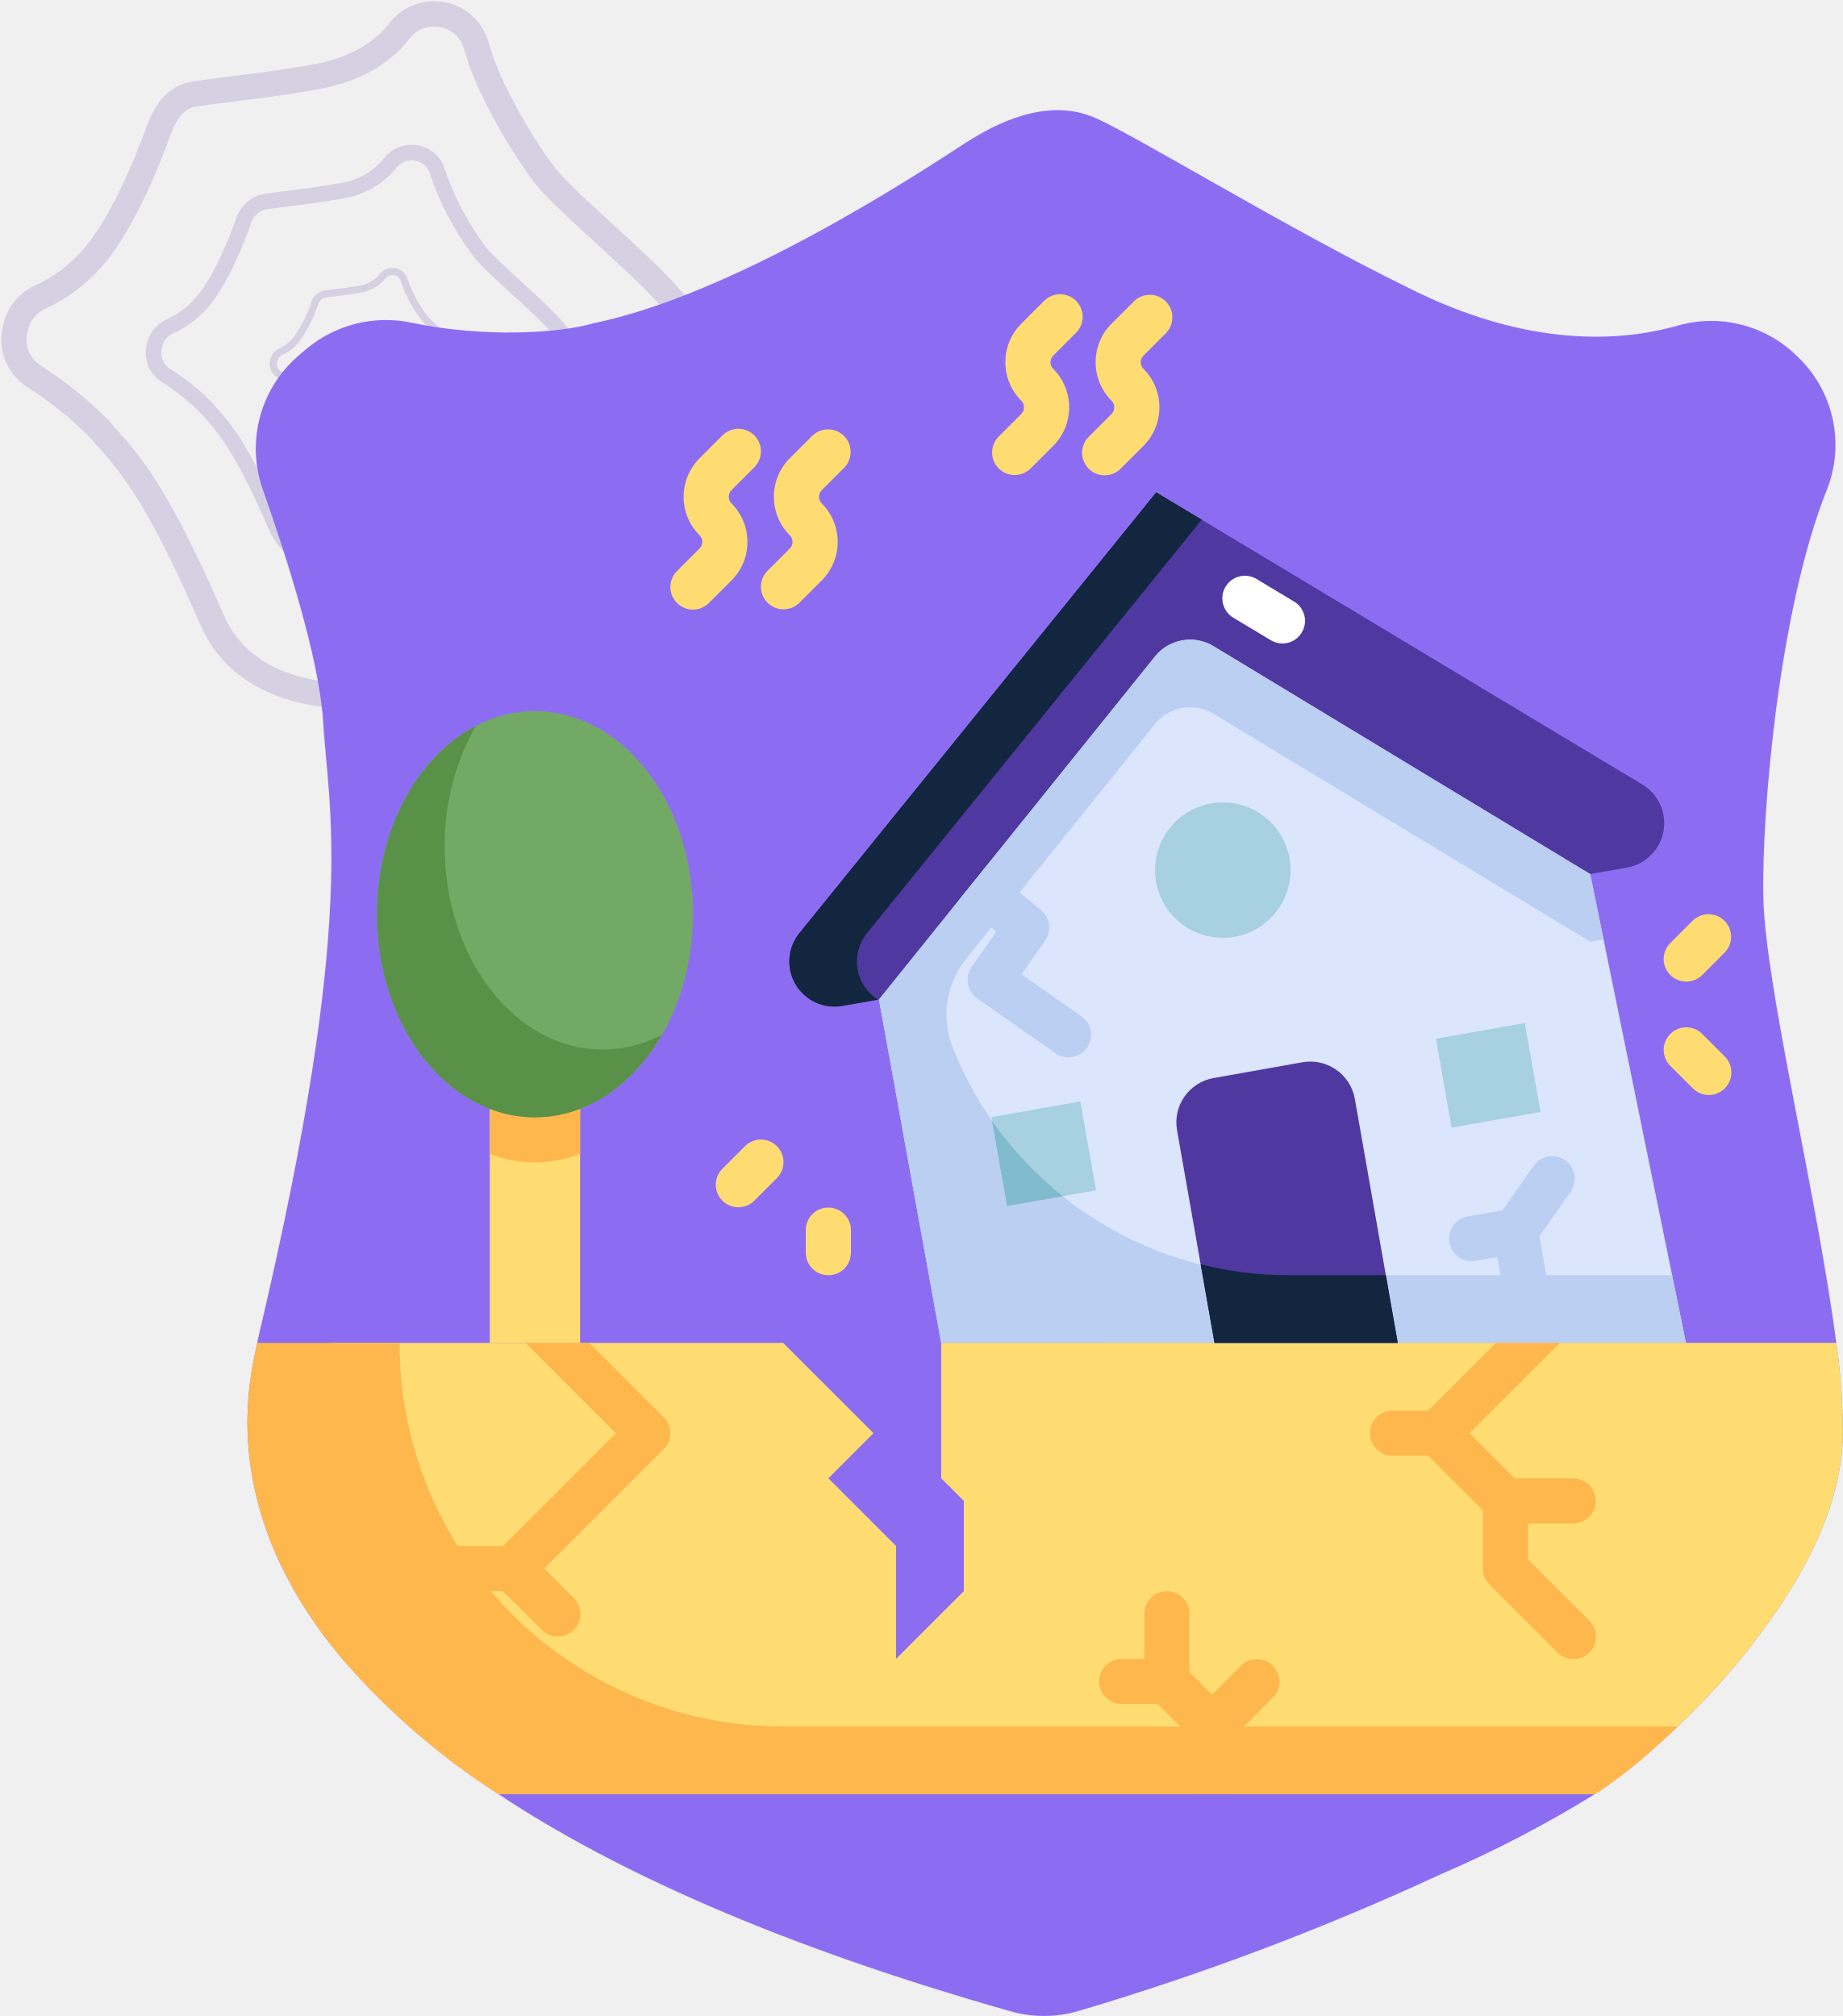
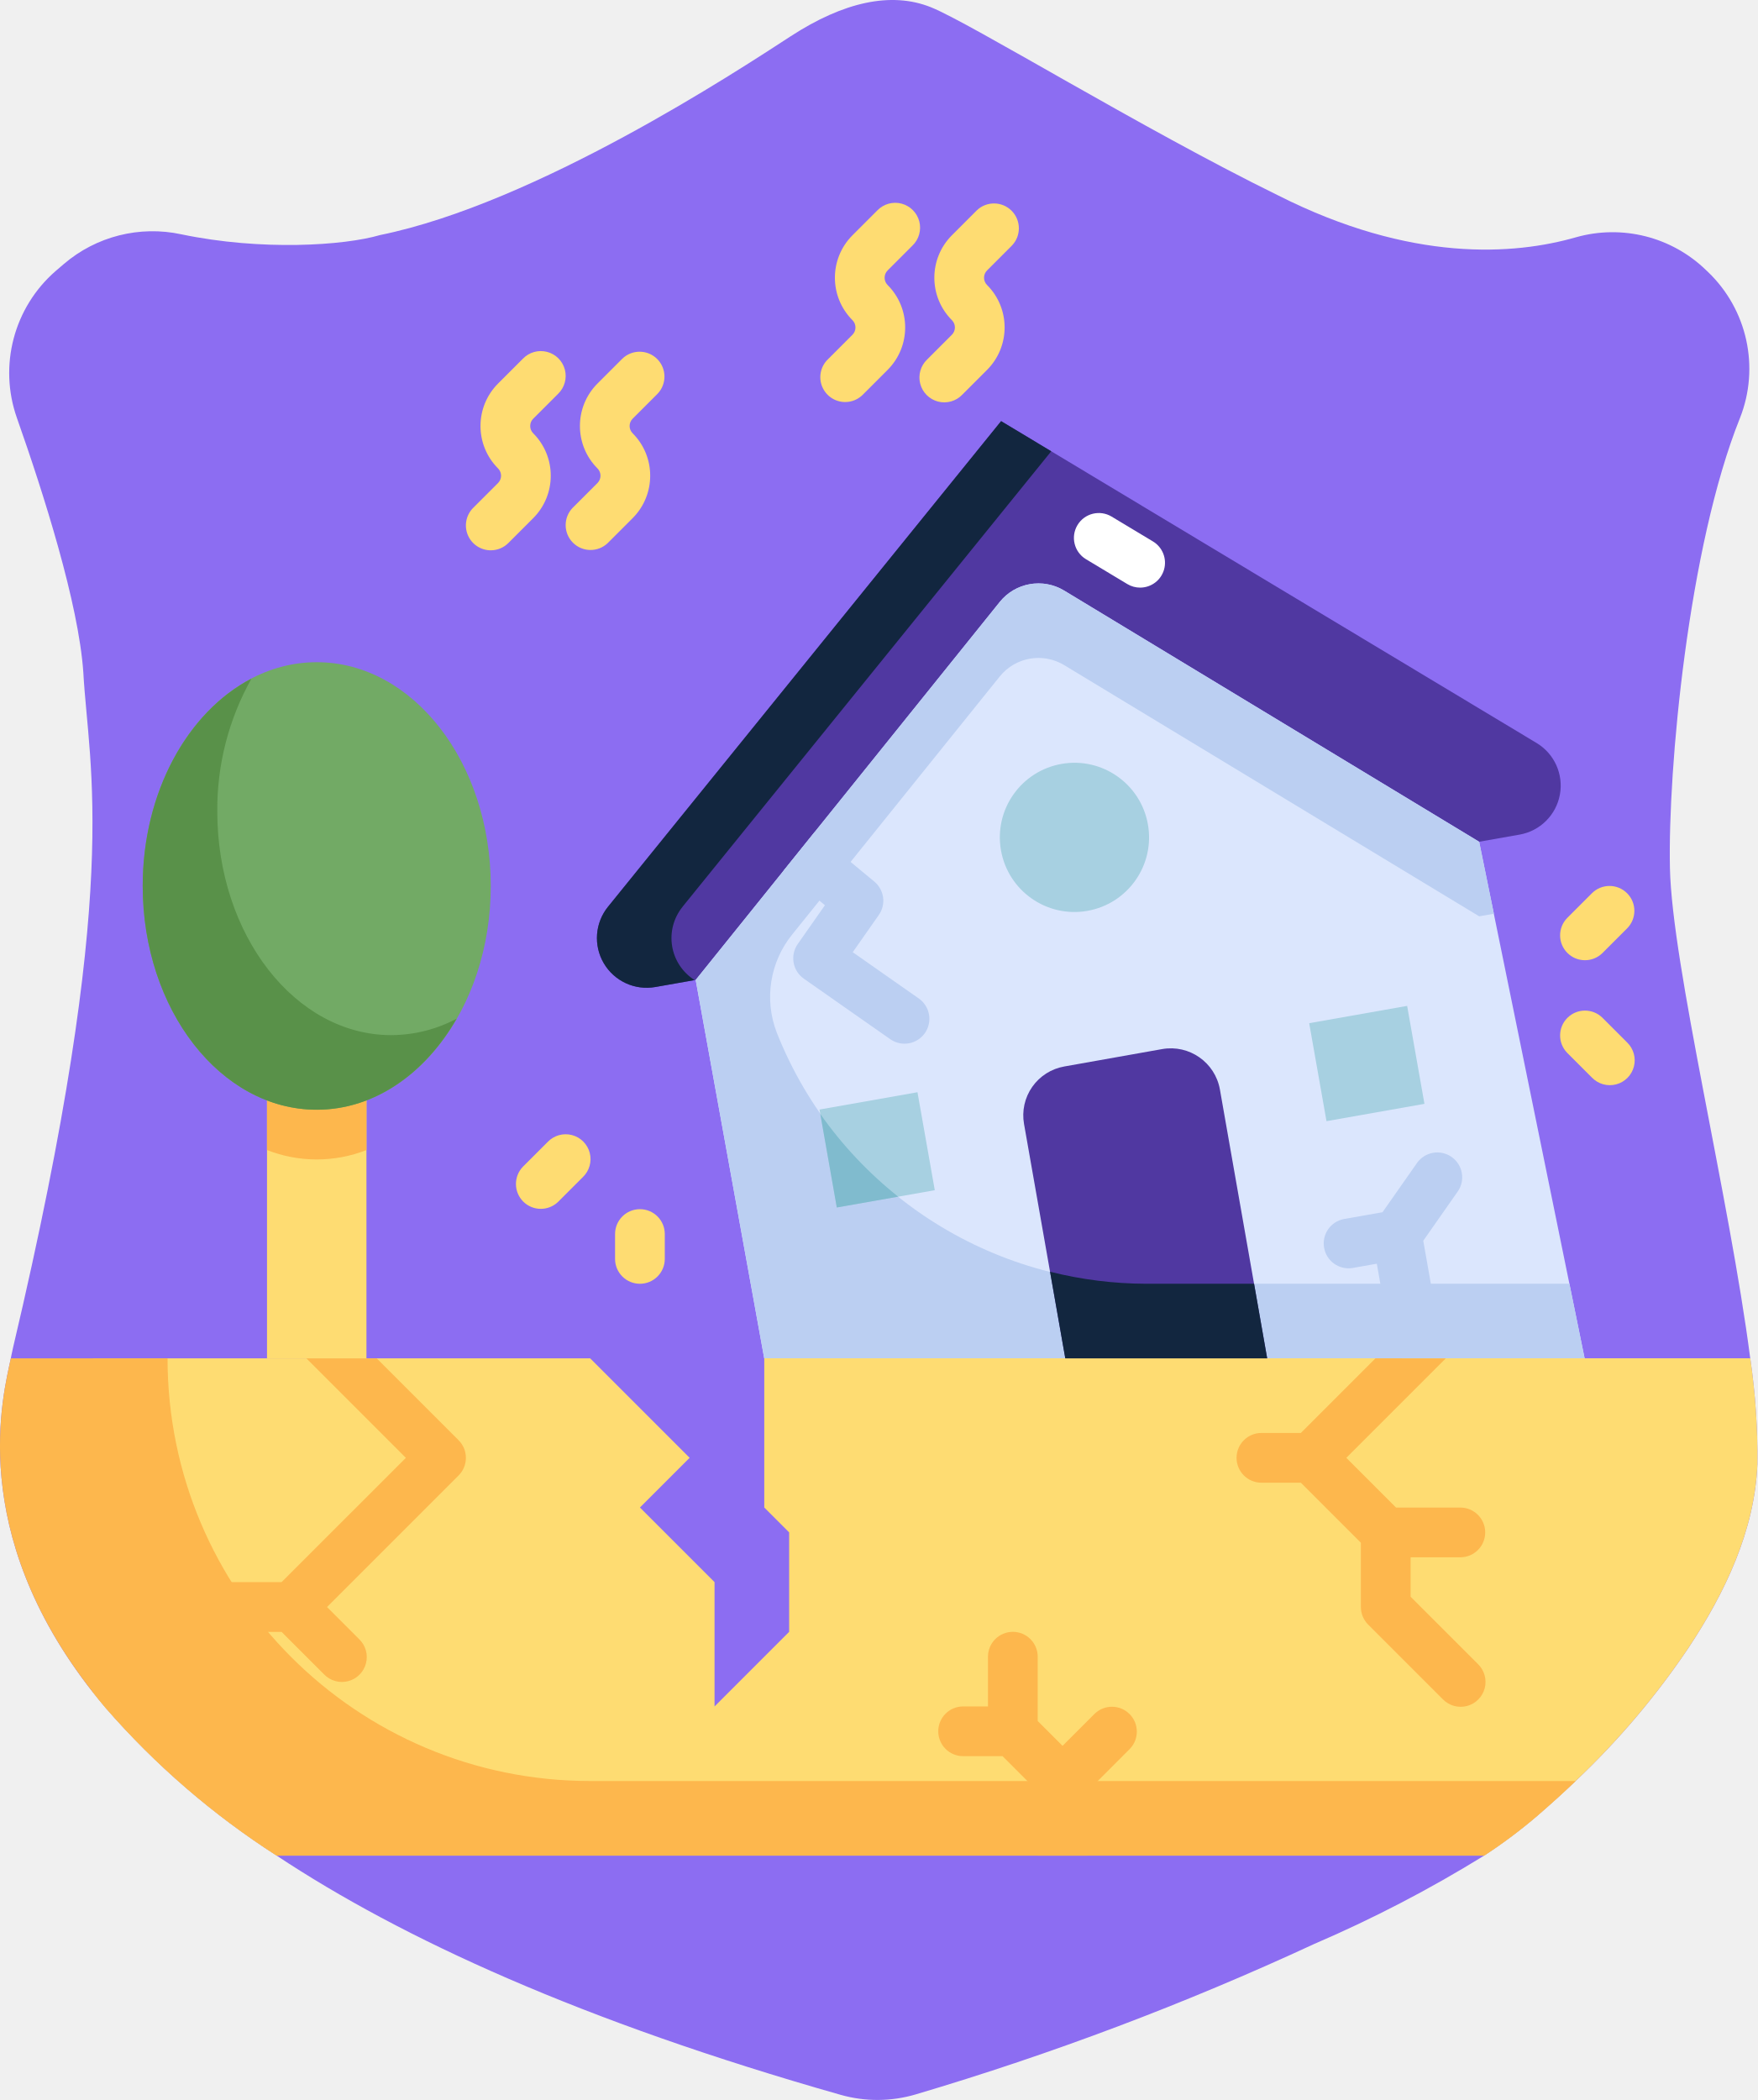
- <svg xmlns="http://www.w3.org/2000/svg" width="174.164" height="190.557" viewBox="0 0 174.164 190.557">
+ <svg xmlns="http://www.w3.org/2000/svg" id="Grupo_80747" data-name="Grupo 80747" width="150.78" height="180.143" viewBox="0 0 150.78 180.143">
  <defs>
    <clipPath id="clip-path">
-       <rect id="Rectángulo_34816" data-name="Rectángulo 34816" width="67.441" height="67.129" fill="none" />
-     </clipPath>
-     <clipPath id="clip-path-4">
-       <rect id="Rectángulo_34813" data-name="Rectángulo 34813" width="41.431" height="41.239" fill="none" />
-     </clipPath>
-     <clipPath id="clip-path-5">
-       <rect id="Rectángulo_34814" data-name="Rectángulo 34814" width="19.117" height="19.028" fill="none" />
-     </clipPath>
-     <clipPath id="clip-path-6">
      <rect id="Rectángulo_34766" data-name="Rectángulo 34766" width="150.78" height="180.143" fill="none" />
    </clipPath>
  </defs>
-   <g id="Grupo_81217" data-name="Grupo 81217" transform="translate(-1015.226 -781.015)">
-     <g id="Grupo_80884" data-name="Grupo 80884" transform="translate(1015.226 781.015)">
-       <g id="Grupo_80857" data-name="Grupo 80857" clip-path="url(#clip-path)">
-         <g id="Grupo_80856" data-name="Grupo 80856" transform="translate(0 0)">
-           <g id="Grupo_80855" data-name="Grupo 80855" clip-path="url(#clip-path)">
-             <g id="Grupo_80848" data-name="Grupo 80848" transform="translate(0 0)" opacity="0.17" style="isolation: isolate">
-               <g id="Grupo_80847" data-name="Grupo 80847" transform="translate(0 0)">
-                 <g id="Grupo_80846" data-name="Grupo 80846" clip-path="url(#clip-path)">
-                   <path id="Trazado_115734" data-name="Trazado 115734" d="M55.211,59.881a90.044,90.044,0,0,0,5.583-8.425c1.953-3.331,3.892-6.779,4.686-10.6.749-3.608.982-8.361-1.219-11.528C61.9,25.886,53.618,19.338,51.348,16.424,49.506,14.059,45.976,8.277,44.9,4.214a4.064,4.064,0,0,0-3.422-2.974l-.078-.01a4.073,4.073,0,0,0-3.758,1.555c-1.176,1.543-3.531,3.6-8.006,4.376C25.155,8,19.051,8.538,17.8,8.871s-2.221,1.453-2.886,3.25S11.751,20.78,8.526,24.382a14.435,14.435,0,0,1-4.843,3.577,4.136,4.136,0,0,0-2.322,2.85l-.069.318A4.093,4.093,0,0,0,3.011,35.4a35.853,35.853,0,0,1,6.214,4.978c1.9,2.278,4.779,4.417,10.519,17.7.029.068.059.137.092.2.715,1.419,4.829,13.9,33.553,2.98A4.1,4.1,0,0,0,55.211,59.881Z" transform="translate(0.117 0.117)" fill="none" stroke="#5038a1" stroke-miterlimit="10" stroke-width="2.396" />
-                 </g>
-               </g>
-             </g>
-             <g id="Grupo_80851" data-name="Grupo 80851" transform="translate(13.699 13.608)" opacity="0.17" style="isolation: isolate">
-               <g id="Grupo_80850" data-name="Grupo 80850">
-                 <g id="Grupo_80849" data-name="Grupo 80849" clip-path="url(#clip-path-4)">
-                   <path id="Trazado_115735" data-name="Trazado 115735" d="M46.4,49.183a55.585,55.585,0,0,0,3.43-5.175A22,22,0,0,0,52.707,37.5c.46-2.216.6-5.136-.75-7.081-1.452-2.116-6.538-6.139-7.933-7.929a26.585,26.585,0,0,1-3.958-7.5,2.5,2.5,0,0,0-2.1-1.826l-.047-.007a2.5,2.5,0,0,0-2.309.956A7.515,7.515,0,0,1,30.688,16.8c-2.754.513-6.5.845-7.273,1.049a2.866,2.866,0,0,0-1.773,2c-.408,1.1-1.943,5.32-3.923,7.532a8.867,8.867,0,0,1-2.976,2.2,2.543,2.543,0,0,0-1.426,1.751l-.043.2a2.514,2.514,0,0,0,1.056,2.626A22.077,22.077,0,0,1,18.149,37.2c1.165,1.4,2.936,2.713,6.462,10.871.018.042.036.085.057.125.438.872,2.966,8.541,20.612,1.831A2.519,2.519,0,0,0,46.4,49.183Z" transform="translate(-12.409 -12.325)" fill="none" stroke="#5038a1" stroke-miterlimit="10" stroke-width="1.472" />
-                 </g>
-               </g>
-             </g>
-             <g id="Grupo_80854" data-name="Grupo 80854" transform="translate(25.452 25.281)" opacity="0.17" style="isolation: isolate">
-               <g id="Grupo_80853" data-name="Grupo 80853">
-                 <g id="Grupo_80852" data-name="Grupo 80852" clip-path="url(#clip-path-5)">
-                   <path id="Trazado_115736" data-name="Trazado 115736" d="M38.838,40.006a25.632,25.632,0,0,0,1.583-2.389,10.161,10.161,0,0,0,1.328-3,4.423,4.423,0,0,0-.346-3.268c-.671-.977-3.017-2.833-3.661-3.658a12.284,12.284,0,0,1-1.826-3.461,1.152,1.152,0,0,0-.97-.843l-.022,0a1.155,1.155,0,0,0-1.065.441,3.469,3.469,0,0,1-2.27,1.24c-1.271.237-3,.39-3.357.484a1.324,1.324,0,0,0-.818.921,12.364,12.364,0,0,1-1.81,3.476,4.09,4.09,0,0,1-1.373,1.014,1.17,1.17,0,0,0-.657.807l-.02.09a1.159,1.159,0,0,0,.487,1.212,10.216,10.216,0,0,1,1.761,1.41c.538.647,1.356,1.252,2.982,5.016a.555.555,0,0,0,.026.058c.2.4,1.368,3.941,9.51.844A1.159,1.159,0,0,0,38.838,40.006Z" transform="translate(-23.155 -22.998)" fill="none" stroke="#5038a1" stroke-miterlimit="10" stroke-width="0.679" />
-                 </g>
-               </g>
-             </g>
-           </g>
-         </g>
-       </g>
-     </g>
-     <g id="Grupo_80747" data-name="Grupo 80747" transform="translate(1038.61 791.429)">
-       <g id="Grupo_80746" data-name="Grupo 80746" clip-path="url(#clip-path-6)">
-         <path id="Trazado_115586" data-name="Trazado 115586" d="M150.762,125.6c-.221,5.7-2.792,11.05-5.892,15.729a67.757,67.757,0,0,1-9.7,11.449c-1.061,1.019-2.153,2-3.264,2.963a43.958,43.958,0,0,1-4.58,3.435,111.4,111.4,0,0,1-14.58,7.581,250.6,250.6,0,0,1-34.169,12.9,11.562,11.562,0,0,1-6.463.042c-22.172-6.3-37.642-13.4-48.388-20.525A68.41,68.41,0,0,1,9.045,146.492c-.373-.441-.727-.879-1.069-1.312C-2.922,131.322.3,119.55.928,116.522c.023-.11.042-.205.057-.293.038-.209.084-.415.133-.62C10.532,75.765,7.6,66.035,7.147,57.659c-.411-5.907-3.4-15.295-5.694-21.8a11.588,11.588,0,0,1,3.321-12.61l.7-.6A11.7,11.7,0,0,1,15.557,20.1c6.885,1.438,13.971.966,17.041.065C46,17.438,63.275,6.076,67.817,3.12S76.455-.744,79.863.621s18.178,10.453,29.768,16.132c11.468,5.8,20.293,5.116,25.573,3.6a11.527,11.527,0,0,1,11.16,2.822c.053.049.107.1.16.152a11.5,11.5,0,0,1,2.743,12.537c-4.431,11.035-6.189,30.13-6.006,38.608.179,8.319,5.108,28.289,6.889,42.051a58.165,58.165,0,0,1,.612,9.08" transform="translate(0 0)" fill="#8c6df2" />
-         <path id="Trazado_115587" data-name="Trazado 115587" d="M182.984,133.154,156.9,165.577l5.88,32.464h70.382l-9.05-44.316-35.6-21.547a4.266,4.266,0,0,0-5.533.976" transform="translate(-97.22 -81.519)" fill="#dbe6fd" />
-         <rect id="Rectángulo_34763" data-name="Rectángulo 34763" width="8.531" height="8.531" transform="matrix(0.985, -0.174, 0.174, 0.985, 112.313, 87.772)" fill="#a7d0e1" />
-         <path id="Trazado_115588" data-name="Trazado 115588" d="M169.271,94.971l-33.725,41.66a4.266,4.266,0,0,0,4.056,6.885l3.47-.612,26.082-32.423a4.265,4.265,0,0,1,5.532-.976l35.6,21.547,3.47-.612a4.266,4.266,0,0,0,1.457-7.857Z" transform="translate(-83.39 -58.846)" fill="#5038a1" />
-         <path id="Trazado_115589" data-name="Trazado 115589" d="M247.891,122.093a2.117,2.117,0,0,1-1.1-.305l-3.548-2.133a2.133,2.133,0,0,1,2.2-3.655l3.548,2.133a2.133,2.133,0,0,1-1.1,3.96" transform="translate(-150.08 -71.686)" fill="#fff" />
-         <path id="Trazado_115590" data-name="Trazado 115590" d="M141.944,136.631l31.631-39.073-4.3-2.587-33.725,41.66a4.266,4.266,0,0,0,4.056,6.885l3.373-.595a4.261,4.261,0,0,1-1.03-6.29" transform="translate(-83.39 -58.846)" fill="#12263f" />
-         <path id="Trazado_115591" data-name="Trazado 115591" d="M233.164,198.042l-1.307-6.4h-36.31a34.094,34.094,0,0,1-31.681-21.524,8.5,8.5,0,0,1,1.318-8.439l17.8-22.128a4.265,4.265,0,0,1,5.533-.975l35.6,21.547,1.261-.222-1.261-6.176-35.6-21.547a4.265,4.265,0,0,0-5.533.975L161.33,160.073l-4.428,5.5.946,5.223,4.934,27.242Z" transform="translate(-97.22 -81.519)" fill="#bbcff2" />
-         <rect id="Rectángulo_34764" data-name="Rectángulo 34764" width="8.531" height="8.531" transform="matrix(0.985, -0.174, 0.174, 0.985, 70.306, 95.179)" fill="#a7d0e1" />
-         <path id="Trazado_115592" data-name="Trazado 115592" d="M185.008,251.223l1.414,8.021,5.267-.928a34.171,34.171,0,0,1-6.681-7.093" transform="translate(-114.635 -155.664)" fill="#80bbce" />
-         <path id="Trazado_115593" data-name="Trazado 115593" d="M238.207,177.307a6.4,6.4,0,1,1-7.412-5.19,6.4,6.4,0,0,1,7.412,5.19" transform="translate(-139.729 -106.587)" fill="#a7d0e1" />
-         <path id="Trazado_115594" data-name="Trazado 115594" d="M163.754,315.413c-.221,5.7-2.792,11.05-5.892,15.729a67.757,67.757,0,0,1-9.7,11.449c-1.061,1.019-2.153,2-3.264,2.963a43.963,43.963,0,0,1-4.58,3.435H36.723A68.409,68.409,0,0,1,22.037,336.3c-.373-.441-.727-.879-1.069-1.312V306.333H63.623l8.532,8.532-4.264,4.264,6.4,6.4v10.666l6.4-6.4v-8.532l-2.134-2.134v-12.8h84.588a58.168,58.168,0,0,1,.612,9.08" transform="translate(-12.992 -189.811)" fill="#fedc72" />
-         <path id="Trazado_115595" data-name="Trazado 115595" d="M135.174,342.591c-1.061,1.019-2.153,2-3.264,2.963a43.96,43.96,0,0,1-4.58,3.435H23.731A68.409,68.409,0,0,1,9.045,336.3c-.373-.441-.727-.879-1.069-1.312C-2.922,321.134.3,309.361.928,306.333H14.374a36.259,36.259,0,0,0,36.258,36.258Z" transform="translate(0 -189.811)" fill="#fdb74d" />
-         <rect id="Rectángulo_34765" data-name="Rectángulo 34765" width="8.531" height="34.124" transform="translate(22.906 82.398)" fill="#fedc72" />
-         <path id="Trazado_115596" data-name="Trazado 115596" d="M60.22,232.879a11.7,11.7,0,0,0,8.531,0V216.622H60.22Z" transform="translate(-37.314 -134.224)" fill="#fdb74d" />
-         <path id="Trazado_115597" data-name="Trazado 115597" d="M62.044,168.533c0,10.6-6.684,19.195-14.929,19.195s-14.929-8.594-14.929-19.195,6.684-19.195,14.929-19.195,14.929,8.594,14.929,19.195" transform="translate(-19.943 -92.533)" fill="#72aa65" />
-         <path id="Trazado_115598" data-name="Trazado 115598" d="M53.513,183.625c-8.245,0-14.929-8.594-14.929-19.195a22.889,22.889,0,0,1,2.931-11.388c-5.468,2.849-9.329,9.733-9.329,17.786,0,10.6,6.684,19.195,14.929,19.195,4.925,0,9.279-3.08,12-7.808a12.053,12.053,0,0,1-5.6,1.409" transform="translate(-19.943 -94.828)" fill="#599149" />
-         <path id="Trazado_115599" data-name="Trazado 115599" d="M251.706,263.011H234.388L230.847,242.9a4.253,4.253,0,0,1,3.455-4.927l8.4-1.493a4.279,4.279,0,0,1,4.948,3.455Z" transform="translate(-142.998 -146.488)" fill="#5038a1" />
-         <path id="Trazado_115600" data-name="Trazado 115600" d="M245.068,287.832a34.078,34.078,0,0,1-8.245-1.032l1.308,7.43h17.319l-1.124-6.4Z" transform="translate(-146.741 -177.708)" fill="#12263f" />
-         <path id="Trazado_115601" data-name="Trazado 115601" d="M107.209,96.311a2.126,2.126,0,0,0,1.508-.625l2.133-2.133a5.153,5.153,0,0,0,0-7.281.885.885,0,0,1,0-1.25l2.133-2.133a2.133,2.133,0,1,0-3.016-3.016l-2.133,2.133a5.153,5.153,0,0,0,0,7.281.885.885,0,0,1,0,1.25L105.7,92.67a2.133,2.133,0,0,0,1.508,3.641" transform="translate(-65.107 -49.104)" fill="#fedc72" />
-         <path id="Trazado_115602" data-name="Trazado 115602" d="M128.129,92.67a2.133,2.133,0,0,0,3.016,3.016l2.133-2.133a5.154,5.154,0,0,0,0-7.282.884.884,0,0,1,0-1.25l2.133-2.133a2.133,2.133,0,0,0-3.016-3.016l-2.133,2.133a5.154,5.154,0,0,0,0,7.282.884.884,0,0,1,0,1.25Z" transform="translate(-79.005 -49.104)" fill="#fedc72" />
-         <path id="Trazado_115603" data-name="Trazado 115603" d="M187.141,62.874a2.126,2.126,0,0,0,1.508-.625l2.133-2.133a5.153,5.153,0,0,0,0-7.281.885.885,0,0,1,0-1.25l2.133-2.133a2.133,2.133,0,1,0-3.016-3.016l-2.133,2.133a5.154,5.154,0,0,0,0,7.282.885.885,0,0,1,0,1.25l-2.133,2.133a2.133,2.133,0,0,0,1.508,3.641" transform="translate(-114.635 -28.386)" fill="#fedc72" />
-         <path id="Trazado_115604" data-name="Trazado 115604" d="M208.061,59.233a2.133,2.133,0,1,0,3.016,3.016l2.133-2.133a5.154,5.154,0,0,0,0-7.282.884.884,0,0,1,0-1.25l2.132-2.133a2.133,2.133,0,0,0-3.016-3.016l-2.132,2.133a5.154,5.154,0,0,0,0,7.282.885.885,0,0,1,0,1.25Z" transform="translate(-128.532 -28.386)" fill="#fedc72" />
-         <path id="Trazado_115605" data-name="Trazado 115605" d="M116.915,258.629a2.133,2.133,0,0,0,3.016,3.016l2.133-2.133a2.133,2.133,0,1,0-3.016-3.016Z" transform="translate(-72.056 -158.544)" fill="#fedc72" />
-         <path id="Trazado_115606" data-name="Trazado 115606" d="M357.559,200.426a2.132,2.132,0,0,0-3.016,0l-2.133,2.133a2.133,2.133,0,0,0,3.016,3.016l2.133-2.133a2.132,2.132,0,0,0,0-3.016" transform="translate(-217.974 -123.802)" fill="#fedc72" />
-         <path id="Trazado_115607" data-name="Trazado 115607" d="M142.984,276.958v-2.133a2.133,2.133,0,0,0-4.266,0v2.133a2.133,2.133,0,0,0,4.266,0" transform="translate(-85.953 -168.966)" fill="#fedc72" />
-         <path id="Trazado_115608" data-name="Trazado 115608" d="M355.426,228.461a2.133,2.133,0,0,0-3.016,3.016l2.133,2.133a2.133,2.133,0,1,0,3.016-3.016Z" transform="translate(-217.974 -141.173)" fill="#fedc72" />
-         <path id="Trazado_115609" data-name="Trazado 115609" d="M177.562,198.853a2.131,2.131,0,0,0,.877,1.377l7.413,5.191a2.133,2.133,0,0,0,2.447-3.495l-5.666-3.967,2.238-3.194a2.132,2.132,0,0,0-.388-2.866l-5.123-4.243-2.674,3.323,3.562,2.95-2.333,3.329a2.14,2.14,0,0,0-.353,1.595" transform="translate(-109.479 -116.276)" fill="#bbcff2" />
-         <path id="Trazado_115610" data-name="Trazado 115610" d="M39.925,329.8h7.648l3.641,3.641a2.133,2.133,0,1,0,3.016-3.016l-2.758-2.758,11.289-11.289a2.132,2.132,0,0,0,0-3.016l-7.023-7.023H49.705l8.531,8.531L47.573,325.53H39.925a2.133,2.133,0,1,0,0,4.266" transform="translate(-23.417 -189.812)" fill="#fdb74d" />
-         <path id="Trazado_115611" data-name="Trazado 115611" d="M228.047,378.051a2.133,2.133,0,0,0-3.016-3.016l-2.757,2.758-2.133-2.133v-5.515a2.133,2.133,0,0,0-4.266,0v4.266h-2.133a2.133,2.133,0,0,0,0,4.266h3.383l3.016,3.016v5.515h4.266v-5.515Z" transform="translate(-131.118 -228.029)" fill="#fdb74d" />
-         <path id="Trazado_115612" data-name="Trazado 115612" d="M308.71,277.105l-1.7-9.631,2.954-4.218a2.133,2.133,0,1,0-3.495-2.447l-2.954,4.218-3.33.587a2.133,2.133,0,0,0,.741,4.2l2.1-.37,1.431,8.117h4.24a2.016,2.016,0,0,0,.011-.457" transform="translate(-184.911 -161.04)" fill="#bbcff2" />
-         <path id="Trazado_115613" data-name="Trazado 115613" d="M290.807,306.335l-6.4,6.4h-3.383a2.133,2.133,0,1,0,0,4.266h3.383l5.149,5.149v5.515a2.134,2.134,0,0,0,.625,1.508l6.4,6.4a2.133,2.133,0,1,0,3.016-3.016l-5.774-5.773V323.4h4.266a2.133,2.133,0,1,0,0-4.266h-5.515l-4.266-4.266,8.531-8.531Z" transform="translate(-172.809 -189.812)" fill="#fdb74d" />
-       </g>
-     </g>
+   <g id="Grupo_80746" data-name="Grupo 80746" clip-path="url(#clip-path)">
+     <path id="Trazado_115586" data-name="Trazado 115586" d="M150.762,125.6c-.221,5.7-2.792,11.05-5.892,15.729a67.757,67.757,0,0,1-9.7,11.449c-1.061,1.019-2.153,2-3.264,2.963a43.958,43.958,0,0,1-4.58,3.435,111.4,111.4,0,0,1-14.58,7.581,250.6,250.6,0,0,1-34.169,12.9,11.562,11.562,0,0,1-6.463.042c-22.172-6.3-37.642-13.4-48.388-20.525A68.41,68.41,0,0,1,9.045,146.492c-.373-.441-.727-.879-1.069-1.312C-2.922,131.322.3,119.55.928,116.522c.023-.11.042-.205.057-.293.038-.209.084-.415.133-.62C10.532,75.765,7.6,66.035,7.147,57.659c-.411-5.907-3.4-15.295-5.694-21.8a11.588,11.588,0,0,1,3.321-12.61l.7-.6A11.7,11.7,0,0,1,15.557,20.1c6.885,1.438,13.971.966,17.041.065C46,17.438,63.275,6.076,67.817,3.12S76.455-.744,79.863.621s18.178,10.453,29.768,16.132c11.468,5.8,20.293,5.116,25.573,3.6a11.527,11.527,0,0,1,11.16,2.822c.053.049.107.1.16.152a11.5,11.5,0,0,1,2.743,12.537c-4.431,11.035-6.189,30.13-6.006,38.608.179,8.319,5.108,28.289,6.889,42.051a58.165,58.165,0,0,1,.612,9.08" transform="translate(0 0)" fill="#8c6df2" />
+     <path id="Trazado_115587" data-name="Trazado 115587" d="M182.984,133.154,156.9,165.577l5.88,32.464h70.382l-9.05-44.316-35.6-21.547a4.266,4.266,0,0,0-5.533.976" transform="translate(-97.22 -81.519)" fill="#dbe6fd" />
+     <rect id="Rectángulo_34763" data-name="Rectángulo 34763" width="8.531" height="8.531" transform="matrix(0.985, -0.174, 0.174, 0.985, 112.313, 87.772)" fill="#a7d0e1" />
+     <path id="Trazado_115588" data-name="Trazado 115588" d="M169.271,94.971l-33.725,41.66a4.266,4.266,0,0,0,4.056,6.885l3.47-.612,26.082-32.423a4.265,4.265,0,0,1,5.532-.976l35.6,21.547,3.47-.612a4.266,4.266,0,0,0,1.457-7.857Z" transform="translate(-83.39 -58.846)" fill="#5038a1" />
+     <path id="Trazado_115589" data-name="Trazado 115589" d="M247.891,122.093a2.117,2.117,0,0,1-1.1-.305l-3.548-2.133a2.133,2.133,0,0,1,2.2-3.655l3.548,2.133a2.133,2.133,0,0,1-1.1,3.96" transform="translate(-150.08 -71.686)" fill="#fff" />
+     <path id="Trazado_115590" data-name="Trazado 115590" d="M141.944,136.631l31.631-39.073-4.3-2.587-33.725,41.66a4.266,4.266,0,0,0,4.056,6.885l3.373-.595a4.261,4.261,0,0,1-1.03-6.29" transform="translate(-83.39 -58.846)" fill="#12263f" />
+     <path id="Trazado_115591" data-name="Trazado 115591" d="M233.164,198.042l-1.307-6.4h-36.31a34.094,34.094,0,0,1-31.681-21.524,8.5,8.5,0,0,1,1.318-8.439l17.8-22.128a4.265,4.265,0,0,1,5.533-.975l35.6,21.547,1.261-.222-1.261-6.176-35.6-21.547a4.265,4.265,0,0,0-5.533.975L161.33,160.073l-4.428,5.5.946,5.223,4.934,27.242Z" transform="translate(-97.22 -81.519)" fill="#bbcff2" />
+     <rect id="Rectángulo_34764" data-name="Rectángulo 34764" width="8.531" height="8.531" transform="matrix(0.985, -0.174, 0.174, 0.985, 70.306, 95.179)" fill="#a7d0e1" />
+     <path id="Trazado_115592" data-name="Trazado 115592" d="M185.008,251.223l1.414,8.021,5.267-.928a34.171,34.171,0,0,1-6.681-7.093" transform="translate(-114.635 -155.664)" fill="#80bbce" />
+     <path id="Trazado_115593" data-name="Trazado 115593" d="M238.207,177.307a6.4,6.4,0,1,1-7.412-5.19,6.4,6.4,0,0,1,7.412,5.19" transform="translate(-139.729 -106.587)" fill="#a7d0e1" />
+     <path id="Trazado_115594" data-name="Trazado 115594" d="M163.754,315.413c-.221,5.7-2.792,11.05-5.892,15.729a67.757,67.757,0,0,1-9.7,11.449c-1.061,1.019-2.153,2-3.264,2.963a43.963,43.963,0,0,1-4.58,3.435H36.723A68.409,68.409,0,0,1,22.037,336.3c-.373-.441-.727-.879-1.069-1.312V306.333H63.623l8.532,8.532-4.264,4.264,6.4,6.4v10.666l6.4-6.4v-8.532l-2.134-2.134v-12.8h84.588a58.168,58.168,0,0,1,.612,9.08" transform="translate(-12.992 -189.811)" fill="#fedc72" />
+     <path id="Trazado_115595" data-name="Trazado 115595" d="M135.174,342.591c-1.061,1.019-2.153,2-3.264,2.963a43.96,43.96,0,0,1-4.58,3.435H23.731A68.409,68.409,0,0,1,9.045,336.3c-.373-.441-.727-.879-1.069-1.312C-2.922,321.134.3,309.361.928,306.333H14.374a36.259,36.259,0,0,0,36.258,36.258Z" transform="translate(0 -189.811)" fill="#fdb74d" />
+     <rect id="Rectángulo_34765" data-name="Rectángulo 34765" width="8.531" height="34.124" transform="translate(22.906 82.398)" fill="#fedc72" />
+     <path id="Trazado_115596" data-name="Trazado 115596" d="M60.22,232.879a11.7,11.7,0,0,0,8.531,0V216.622H60.22Z" transform="translate(-37.314 -134.224)" fill="#fdb74d" />
+     <path id="Trazado_115597" data-name="Trazado 115597" d="M62.044,168.533c0,10.6-6.684,19.195-14.929,19.195s-14.929-8.594-14.929-19.195,6.684-19.195,14.929-19.195,14.929,8.594,14.929,19.195" transform="translate(-19.943 -92.533)" fill="#72aa65" />
+     <path id="Trazado_115598" data-name="Trazado 115598" d="M53.513,183.625c-8.245,0-14.929-8.594-14.929-19.195a22.889,22.889,0,0,1,2.931-11.388c-5.468,2.849-9.329,9.733-9.329,17.786,0,10.6,6.684,19.195,14.929,19.195,4.925,0,9.279-3.08,12-7.808a12.053,12.053,0,0,1-5.6,1.409" transform="translate(-19.943 -94.828)" fill="#599149" />
+     <path id="Trazado_115599" data-name="Trazado 115599" d="M251.706,263.011H234.388L230.847,242.9a4.253,4.253,0,0,1,3.455-4.927l8.4-1.493a4.279,4.279,0,0,1,4.948,3.455Z" transform="translate(-142.998 -146.488)" fill="#5038a1" />
+     <path id="Trazado_115600" data-name="Trazado 115600" d="M245.068,287.832a34.078,34.078,0,0,1-8.245-1.032l1.308,7.43h17.319l-1.124-6.4Z" transform="translate(-146.741 -177.708)" fill="#12263f" />
+     <path id="Trazado_115601" data-name="Trazado 115601" d="M107.209,96.311a2.126,2.126,0,0,0,1.508-.625l2.133-2.133a5.153,5.153,0,0,0,0-7.281.885.885,0,0,1,0-1.25l2.133-2.133a2.133,2.133,0,1,0-3.016-3.016l-2.133,2.133a5.153,5.153,0,0,0,0,7.281.885.885,0,0,1,0,1.25L105.7,92.67a2.133,2.133,0,0,0,1.508,3.641" transform="translate(-65.107 -49.104)" fill="#fedc72" />
+     <path id="Trazado_115602" data-name="Trazado 115602" d="M128.129,92.67a2.133,2.133,0,0,0,3.016,3.016l2.133-2.133a5.154,5.154,0,0,0,0-7.282.884.884,0,0,1,0-1.25l2.133-2.133a2.133,2.133,0,0,0-3.016-3.016l-2.133,2.133a5.154,5.154,0,0,0,0,7.282.884.884,0,0,1,0,1.25Z" transform="translate(-79.005 -49.104)" fill="#fedc72" />
+     <path id="Trazado_115603" data-name="Trazado 115603" d="M187.141,62.874a2.126,2.126,0,0,0,1.508-.625l2.133-2.133a5.153,5.153,0,0,0,0-7.281.885.885,0,0,1,0-1.25l2.133-2.133a2.133,2.133,0,1,0-3.016-3.016l-2.133,2.133a5.154,5.154,0,0,0,0,7.282.885.885,0,0,1,0,1.25l-2.133,2.133a2.133,2.133,0,0,0,1.508,3.641" transform="translate(-114.635 -28.386)" fill="#fedc72" />
+     <path id="Trazado_115604" data-name="Trazado 115604" d="M208.061,59.233a2.133,2.133,0,1,0,3.016,3.016l2.133-2.133a5.154,5.154,0,0,0,0-7.282.884.884,0,0,1,0-1.25l2.132-2.133a2.133,2.133,0,0,0-3.016-3.016l-2.132,2.133a5.154,5.154,0,0,0,0,7.282.885.885,0,0,1,0,1.25Z" transform="translate(-128.532 -28.386)" fill="#fedc72" />
+     <path id="Trazado_115605" data-name="Trazado 115605" d="M116.915,258.629a2.133,2.133,0,0,0,3.016,3.016l2.133-2.133a2.133,2.133,0,1,0-3.016-3.016Z" transform="translate(-72.056 -158.544)" fill="#fedc72" />
+     <path id="Trazado_115606" data-name="Trazado 115606" d="M357.559,200.426a2.132,2.132,0,0,0-3.016,0l-2.133,2.133a2.133,2.133,0,0,0,3.016,3.016l2.133-2.133a2.132,2.132,0,0,0,0-3.016" transform="translate(-217.974 -123.802)" fill="#fedc72" />
+     <path id="Trazado_115607" data-name="Trazado 115607" d="M142.984,276.958v-2.133a2.133,2.133,0,0,0-4.266,0v2.133a2.133,2.133,0,0,0,4.266,0" transform="translate(-85.953 -168.966)" fill="#fedc72" />
+     <path id="Trazado_115608" data-name="Trazado 115608" d="M355.426,228.461a2.133,2.133,0,0,0-3.016,3.016l2.133,2.133a2.133,2.133,0,1,0,3.016-3.016Z" transform="translate(-217.974 -141.173)" fill="#fedc72" />
+     <path id="Trazado_115609" data-name="Trazado 115609" d="M177.562,198.853a2.131,2.131,0,0,0,.877,1.377l7.413,5.191a2.133,2.133,0,0,0,2.447-3.495l-5.666-3.967,2.238-3.194a2.132,2.132,0,0,0-.388-2.866l-5.123-4.243-2.674,3.323,3.562,2.95-2.333,3.329a2.14,2.14,0,0,0-.353,1.595" transform="translate(-109.479 -116.276)" fill="#bbcff2" />
+     <path id="Trazado_115610" data-name="Trazado 115610" d="M39.925,329.8h7.648l3.641,3.641a2.133,2.133,0,1,0,3.016-3.016l-2.758-2.758,11.289-11.289a2.132,2.132,0,0,0,0-3.016l-7.023-7.023H49.705l8.531,8.531L47.573,325.53H39.925a2.133,2.133,0,1,0,0,4.266" transform="translate(-23.417 -189.812)" fill="#fdb74d" />
+     <path id="Trazado_115611" data-name="Trazado 115611" d="M228.047,378.051a2.133,2.133,0,0,0-3.016-3.016l-2.757,2.758-2.133-2.133v-5.515a2.133,2.133,0,0,0-4.266,0v4.266h-2.133a2.133,2.133,0,0,0,0,4.266h3.383l3.016,3.016v5.515h4.266v-5.515Z" transform="translate(-131.118 -228.029)" fill="#fdb74d" />
+     <path id="Trazado_115612" data-name="Trazado 115612" d="M308.71,277.105l-1.7-9.631,2.954-4.218a2.133,2.133,0,1,0-3.495-2.447l-2.954,4.218-3.33.587a2.133,2.133,0,0,0,.741,4.2l2.1-.37,1.431,8.117h4.24a2.016,2.016,0,0,0,.011-.457" transform="translate(-184.911 -161.04)" fill="#bbcff2" />
+     <path id="Trazado_115613" data-name="Trazado 115613" d="M290.807,306.335l-6.4,6.4h-3.383a2.133,2.133,0,1,0,0,4.266h3.383l5.149,5.149v5.515a2.134,2.134,0,0,0,.625,1.508l6.4,6.4a2.133,2.133,0,1,0,3.016-3.016l-5.774-5.773V323.4h4.266a2.133,2.133,0,1,0,0-4.266h-5.515l-4.266-4.266,8.531-8.531Z" transform="translate(-172.809 -189.812)" fill="#fdb74d" />
  </g>
</svg>
